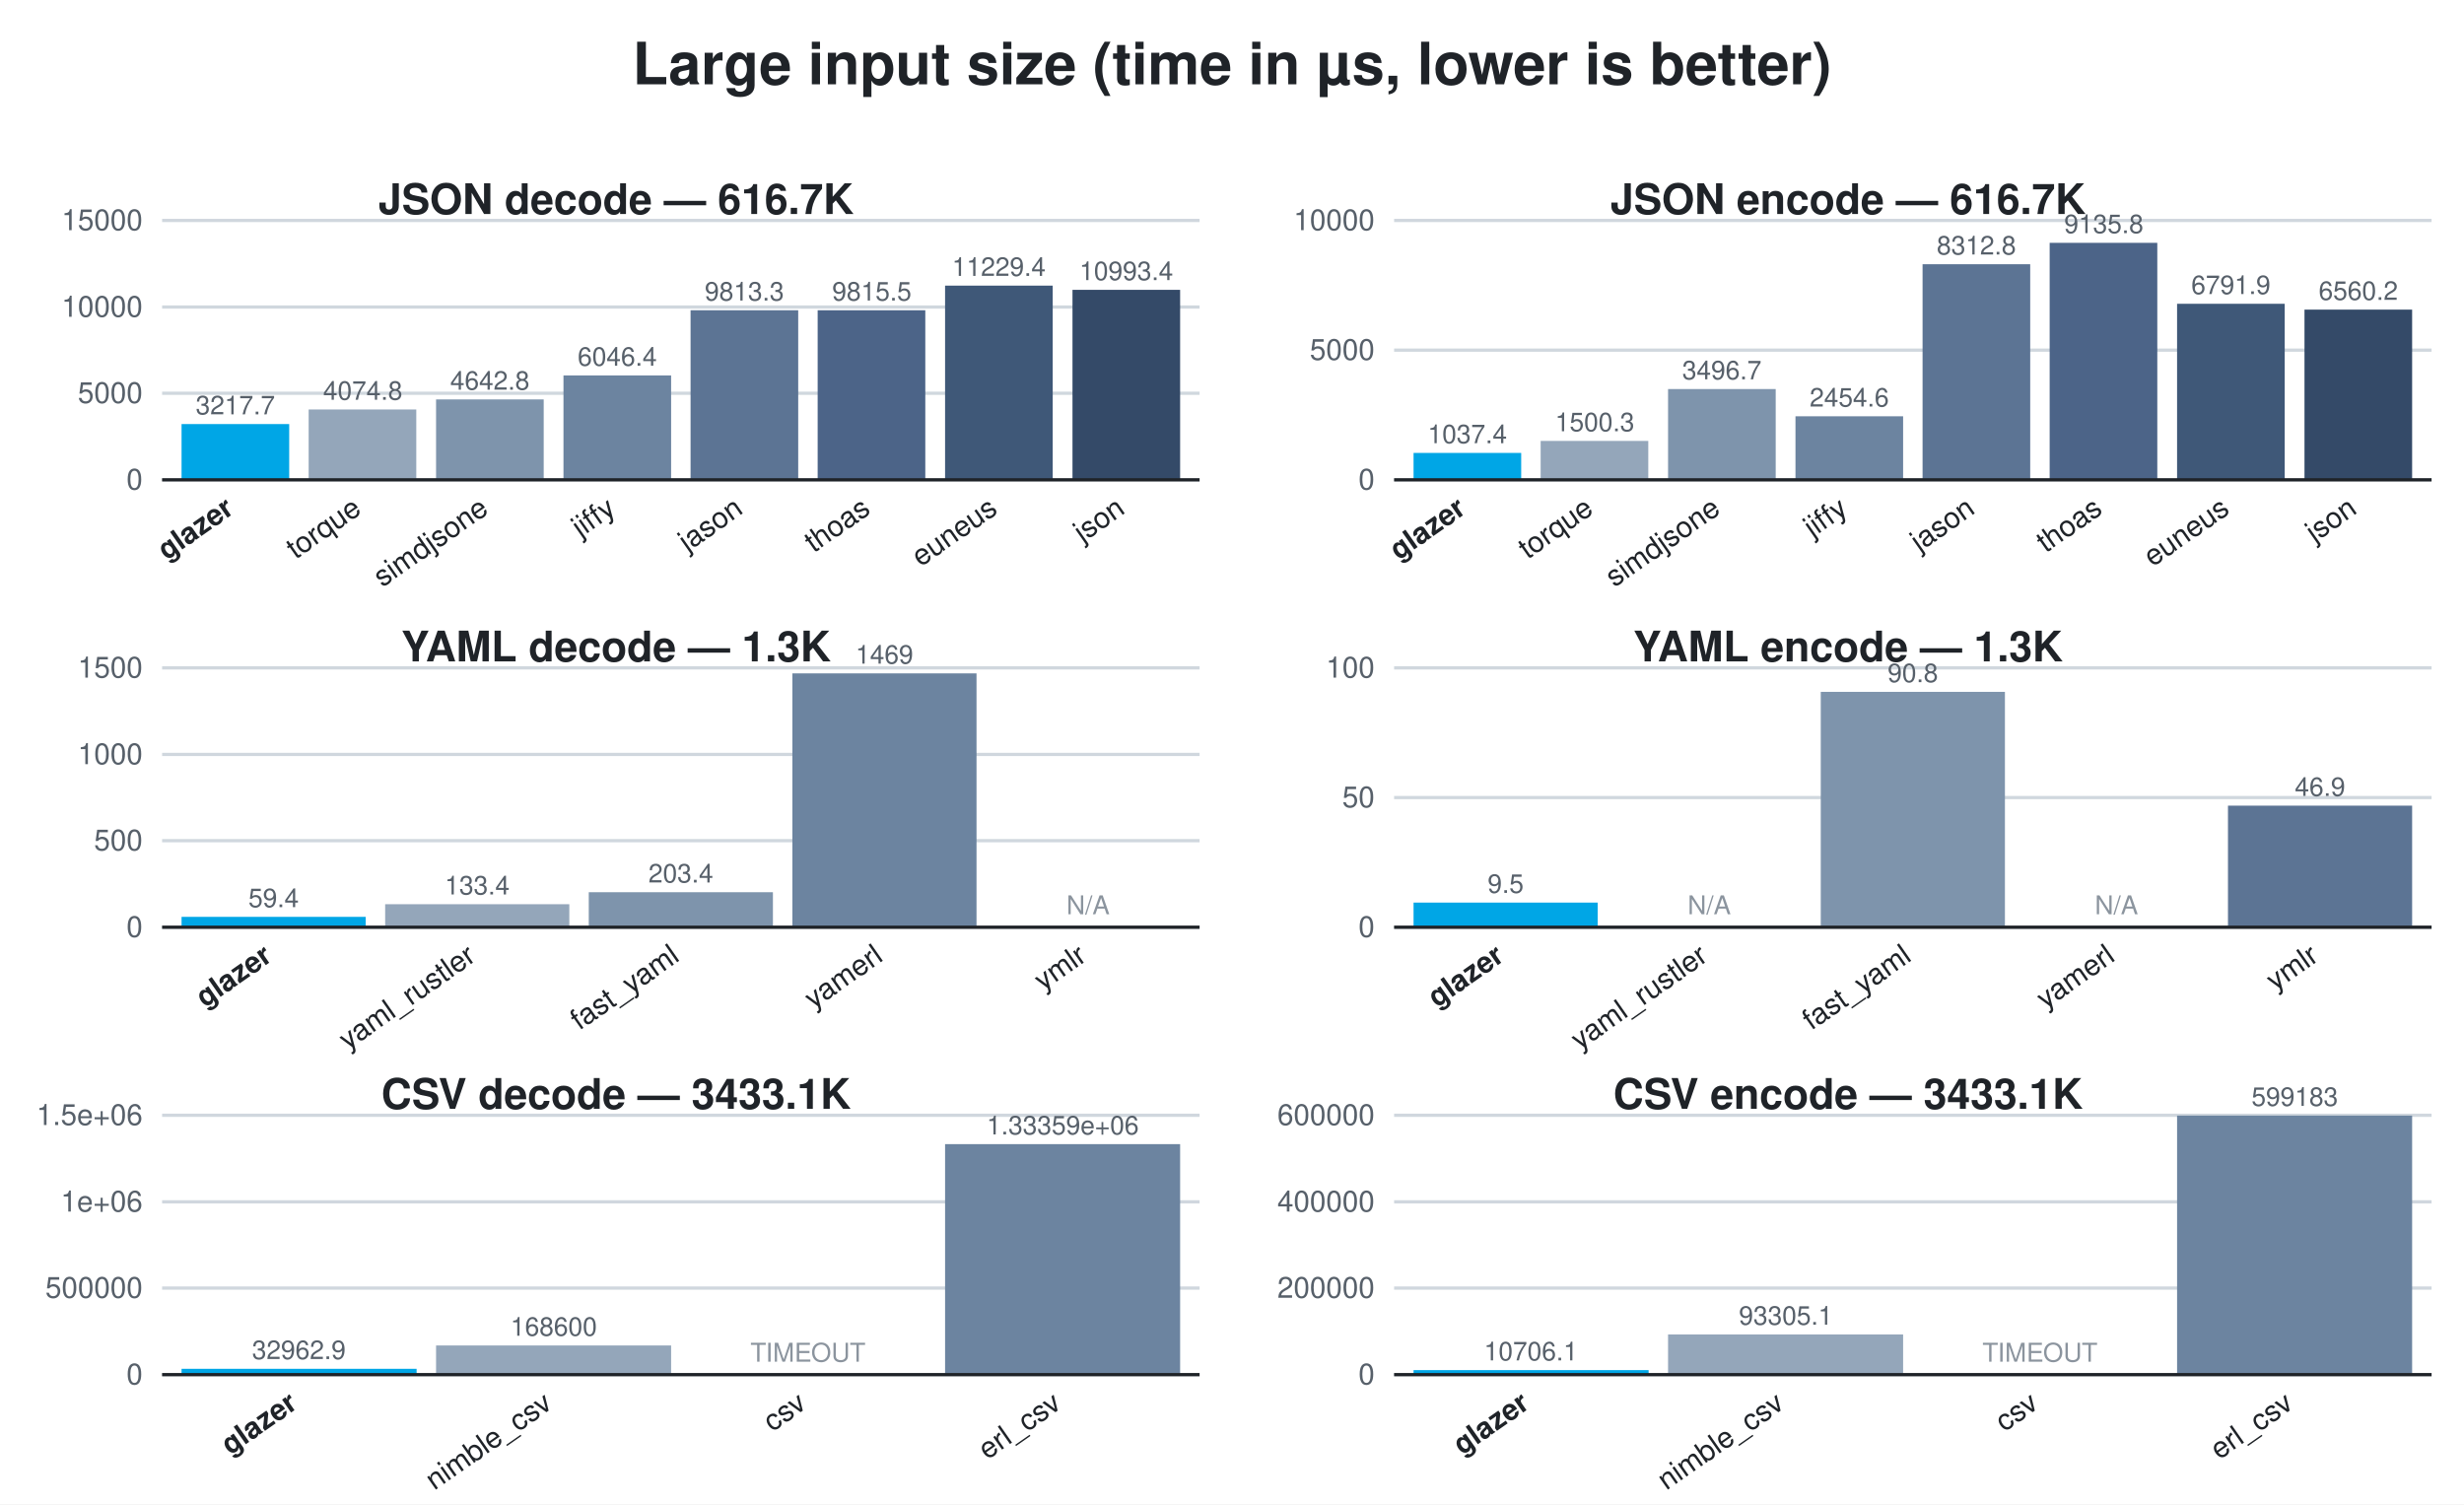
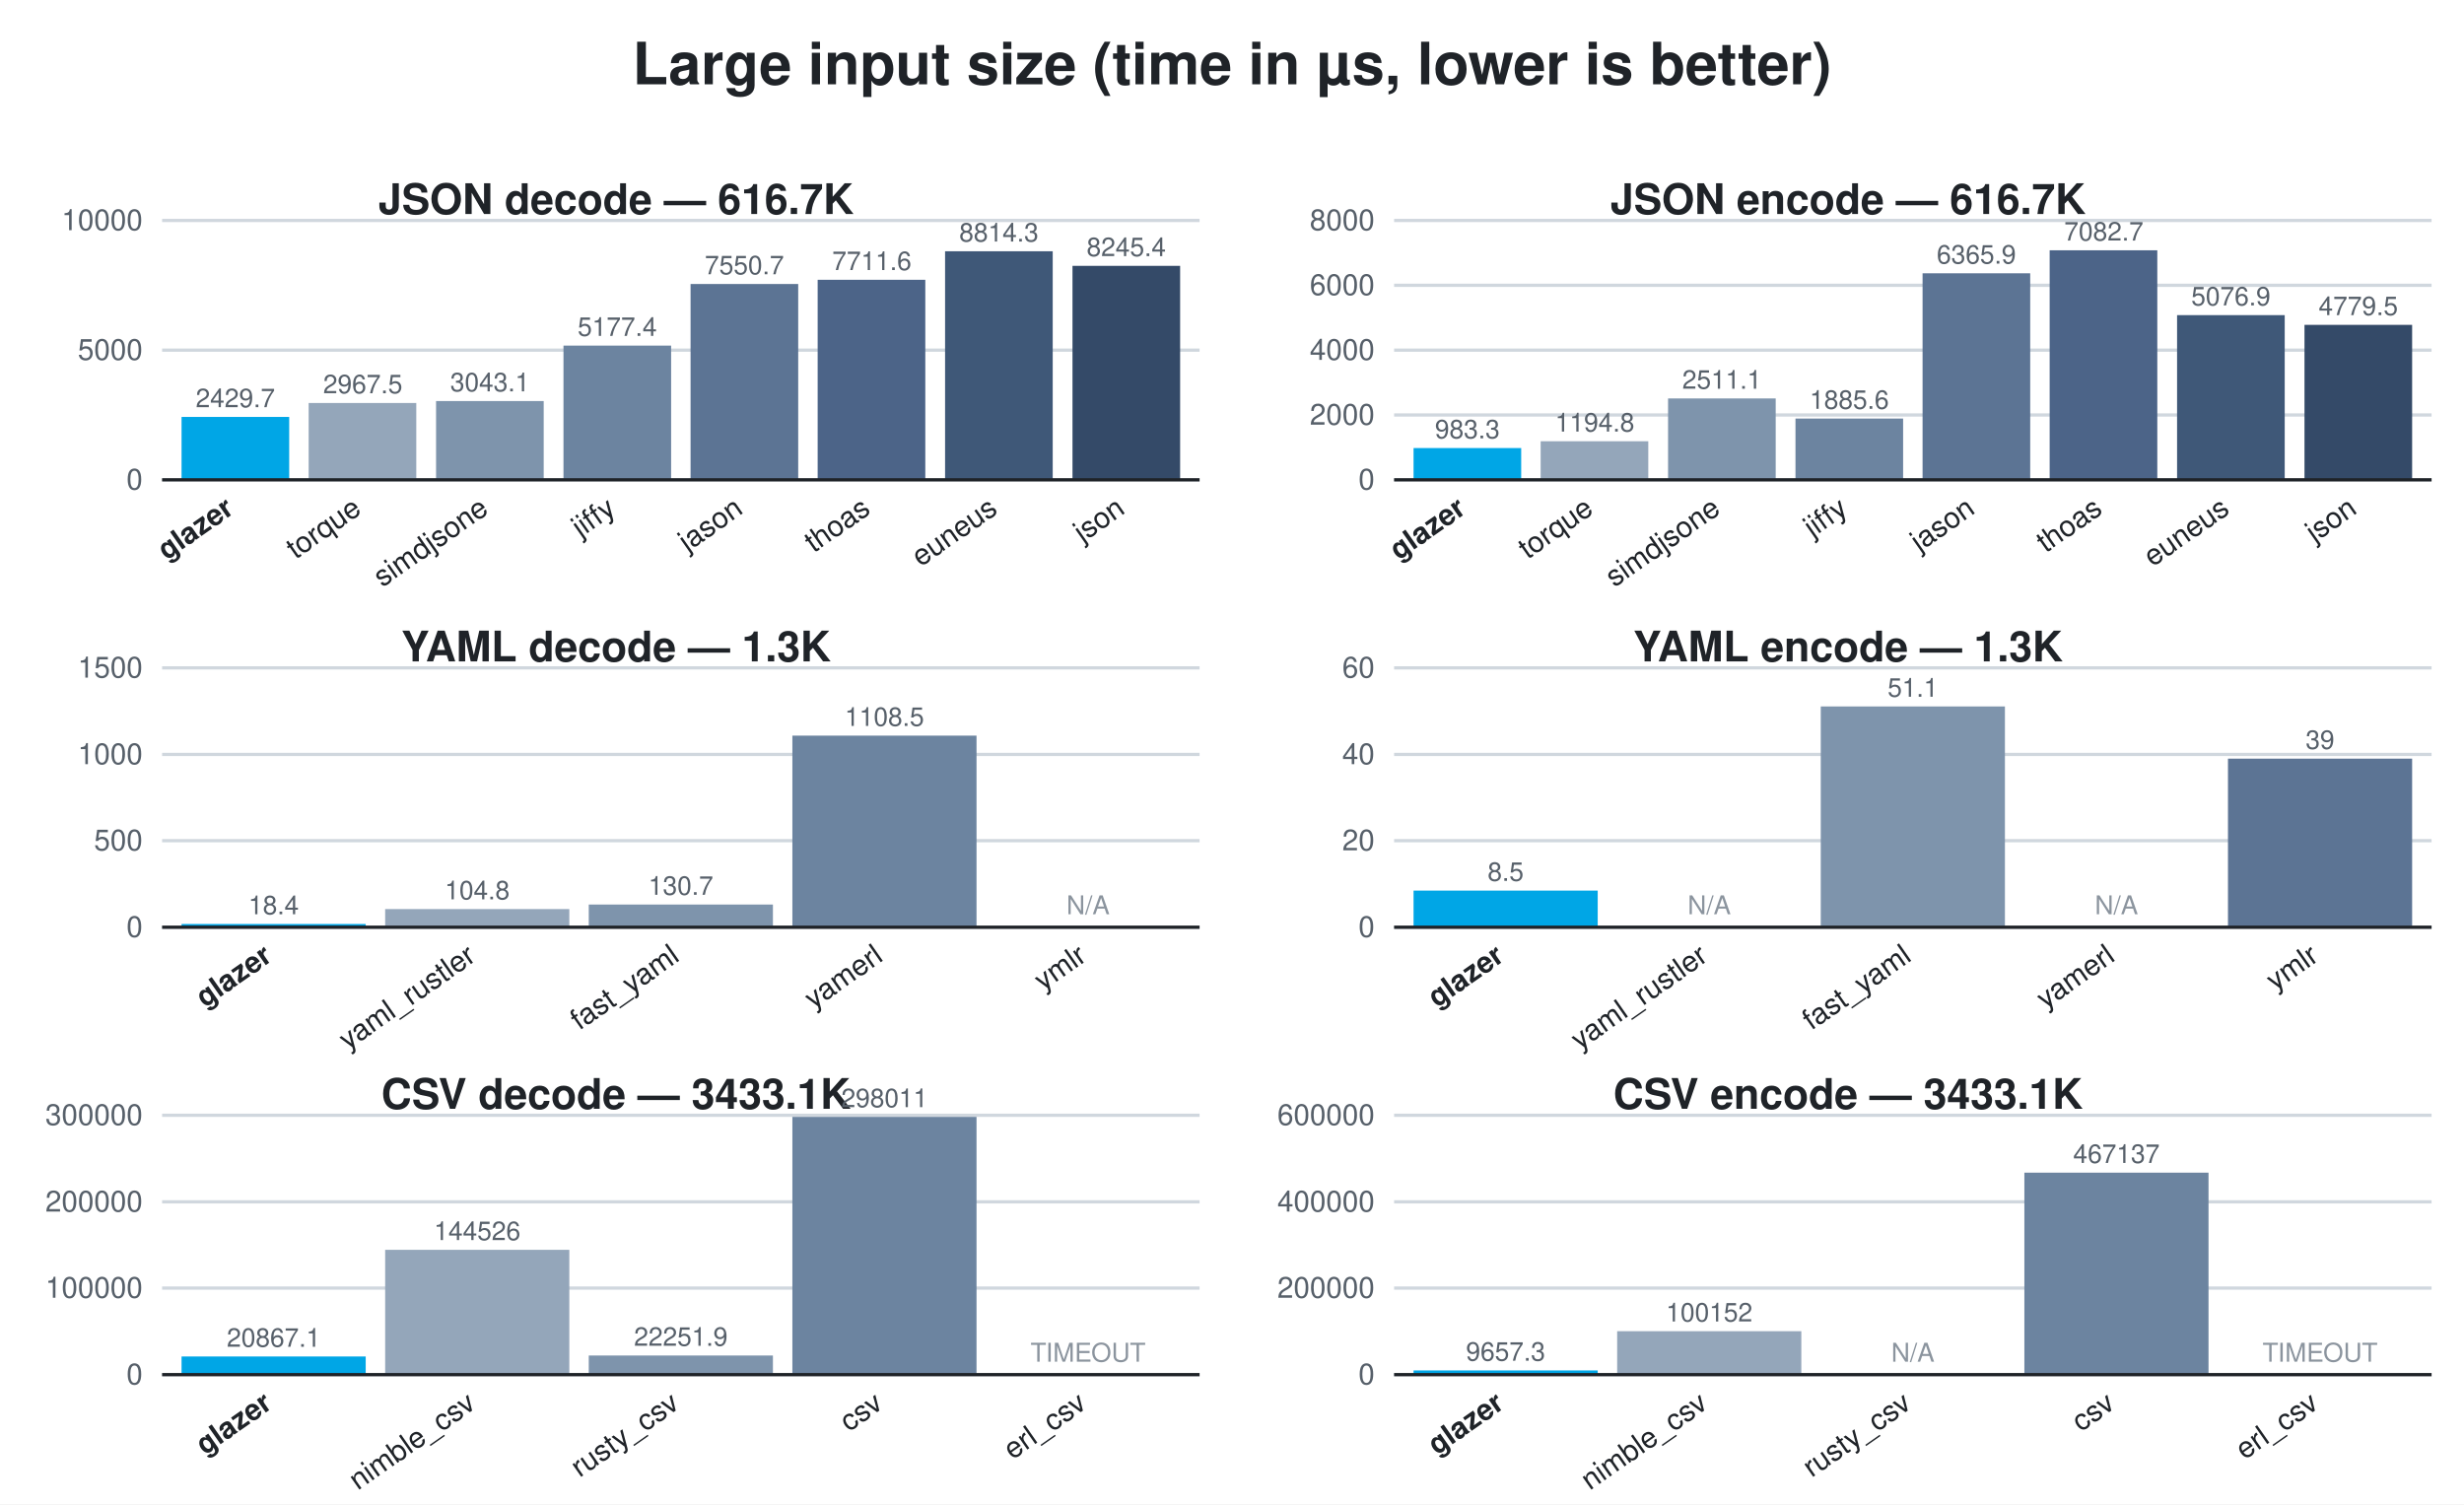
<svg xmlns="http://www.w3.org/2000/svg" width="760" height="464" viewBox="0 0 760 464" font-family="Helvetica, Arial, sans-serif">
  <style>
    .bg     { fill: #ffffff; }
    .fg     { fill: #1f2328; }
    .muted  { fill: #57606a; }
    .faint  { fill: #8b949e; }
    .grid   { stroke: #d0d7de; }
    .axis   { stroke: #1f2328; }
    .bar-0 { fill: #aab8c8; }
    .bar-1 { fill: #94a6ba; }
    .bar-2 { fill: #7e94ac; }
    .bar-3 { fill: #6c84a0; }
    .bar-4 { fill: #5c7494; }
    .bar-5 { fill: #4c6488; }
    .bar-6 { fill: #3f5878; }
    .bar-7 { fill: #344a68; }
    .bar-8 { fill: #2a3c58; }
    .bar-9 { fill: #1f2e48; }
    .bar-glazer { fill: #00a6e6; }
    @media (prefers-color-scheme: dark) {
      .bg     { fill: #0d1117; }
      .fg     { fill: #e6edf3; }
      .muted  { fill: #c9d1d9; }
      .faint  { fill: #8b949e; }
      .grid   { stroke: #30363d; }
      .axis   { stroke: #e6edf3; }
      .bar-0 { fill: #9aacc0; }
      .bar-1 { fill: #8398b0; }
      .bar-2 { fill: #6e84a0; }
      .bar-3 { fill: #5c7290; }
      .bar-4 { fill: #4c6080; }
      .bar-5 { fill: #3e5070; }
      .bar-6 { fill: #324060; }
      .bar-7 { fill: #283450; }
      .bar-8 { fill: #1f2840; }
      .bar-9 { fill: #161c30; }
      .bar-glazer { fill: #00b5fe; }
    }
  </style>
  <rect width="760" height="464" class="bg" />
  <text x="380.0" y="26" text-anchor="middle" font-size="18" font-weight="bold" class="fg">Large input size (time in µs, lower is better)</text>
  <text x="190.0" y="66.0" text-anchor="middle" font-size="13" font-weight="bold" class="fg">JSON decode — 616.7K</text>
  <line x1="50.0" y1="148.0" x2="370.0" y2="148.0" class="grid" stroke-width="1" />
  <text x="44.0" y="151.0" text-anchor="end" font-size="9" class="muted">0</text>
-   <line x1="50.0" y1="121.3" x2="370.0" y2="121.3" class="grid" stroke-width="1" />
-   <text x="44.0" y="124.3" text-anchor="end" font-size="9" class="muted">5000</text>
-   <line x1="50.0" y1="94.7" x2="370.0" y2="94.7" class="grid" stroke-width="1" />
-   <text x="44.0" y="97.7" text-anchor="end" font-size="9" class="muted">10000</text>
+   <line x1="50.0" y1="108.0" x2="370.0" y2="108.0" class="grid" stroke-width="1" />
+   <text x="44.0" y="111.0" text-anchor="end" font-size="9" class="muted">5000</text>
  <line x1="50.0" y1="68.0" x2="370.0" y2="68.0" class="grid" stroke-width="1" />
-   <text x="44.0" y="71.0" text-anchor="end" font-size="9" class="muted">15000</text>
-   <rect x="56.0" y="130.8" width="33.2" height="17.2" class="bar-glazer" />
-   <text x="72.6" y="127.8" text-anchor="middle" font-size="8" class="muted">3217.7</text>
+   <text x="44.0" y="71.0" text-anchor="end" font-size="9" class="muted">10000</text>
+   <rect x="56.0" y="128.6" width="33.2" height="19.4" class="bar-glazer" />
+   <text x="72.6" y="125.6" text-anchor="middle" font-size="8" class="muted">2429.7</text>
  <text x="72.6" y="158.0" text-anchor="end" font-size="9" class="fg" font-weight="bold" transform="rotate(-35 72.6,158.0)">glazer</text>
-   <rect x="95.2" y="126.3" width="33.2" height="21.7" class="bar-1" />
-   <text x="111.9" y="123.3" text-anchor="middle" font-size="8" class="muted">4074.8</text>
+   <rect x="95.2" y="124.3" width="33.2" height="23.7" class="bar-1" />
+   <text x="111.9" y="121.3" text-anchor="middle" font-size="8" class="muted">2967.5</text>
  <text x="111.9" y="158.0" text-anchor="end" font-size="9" class="fg" transform="rotate(-35 111.9,158.0)">torque</text>
-   <rect x="134.5" y="123.2" width="33.2" height="24.8" class="bar-2" />
-   <text x="151.1" y="120.2" text-anchor="middle" font-size="8" class="muted">4642.8</text>
+   <rect x="134.5" y="123.7" width="33.2" height="24.3" class="bar-2" />
+   <text x="151.1" y="120.7" text-anchor="middle" font-size="8" class="muted">3043.1</text>
  <text x="151.1" y="158.0" text-anchor="end" font-size="9" class="fg" transform="rotate(-35 151.1,158.0)">simdjsone</text>
-   <rect x="173.8" y="115.8" width="33.2" height="32.2" class="bar-3" />
-   <text x="190.4" y="112.8" text-anchor="middle" font-size="8" class="muted">6046.4</text>
+   <rect x="173.8" y="106.6" width="33.2" height="41.4" class="bar-3" />
+   <text x="190.4" y="103.6" text-anchor="middle" font-size="8" class="muted">5177.4</text>
  <text x="190.4" y="158.0" text-anchor="end" font-size="9" class="fg" transform="rotate(-35 190.4,158.0)">jiffy</text>
-   <rect x="213.0" y="95.7" width="33.2" height="52.3" class="bar-4" />
-   <text x="229.6" y="92.7" text-anchor="middle" font-size="8" class="muted">9813.3</text>
+   <rect x="213.0" y="87.6" width="33.2" height="60.4" class="bar-4" />
+   <text x="229.6" y="84.6" text-anchor="middle" font-size="8" class="muted">7550.7</text>
  <text x="229.6" y="158.0" text-anchor="end" font-size="9" class="fg" transform="rotate(-35 229.6,158.0)">jason</text>
-   <rect x="252.2" y="95.7" width="33.2" height="52.3" class="bar-5" />
-   <text x="268.9" y="92.7" text-anchor="middle" font-size="8" class="muted">9815.5</text>
+   <rect x="252.2" y="86.3" width="33.2" height="61.7" class="bar-5" />
+   <text x="268.9" y="83.3" text-anchor="middle" font-size="8" class="muted">7711.6</text>
  <text x="268.9" y="158.0" text-anchor="end" font-size="9" class="fg" transform="rotate(-35 268.9,158.0)">thoas</text>
-   <rect x="291.5" y="88.1" width="33.2" height="59.9" class="bar-6" />
-   <text x="308.1" y="85.1" text-anchor="middle" font-size="8" class="muted">11229.4</text>
+   <rect x="291.5" y="77.5" width="33.2" height="70.5" class="bar-6" />
+   <text x="308.1" y="74.5" text-anchor="middle" font-size="8" class="muted">8814.3</text>
  <text x="308.1" y="158.0" text-anchor="end" font-size="9" class="fg" transform="rotate(-35 308.1,158.0)">euneus</text>
-   <rect x="330.8" y="89.4" width="33.2" height="58.6" class="bar-7" />
-   <text x="347.4" y="86.4" text-anchor="middle" font-size="8" class="muted">10993.4</text>
+   <rect x="330.8" y="82.0" width="33.2" height="66.0" class="bar-7" />
+   <text x="347.4" y="79.0" text-anchor="middle" font-size="8" class="muted">8245.4</text>
  <text x="347.4" y="158.0" text-anchor="end" font-size="9" class="fg" transform="rotate(-35 347.4,158.0)">json</text>
  <line x1="50.0" y1="148.0" x2="370.0" y2="148.0" class="axis" stroke-width="1" />
  <text x="570.0" y="66.0" text-anchor="middle" font-size="13" font-weight="bold" class="fg">JSON encode — 616.7K</text>
  <line x1="430.0" y1="148.0" x2="750.0" y2="148.0" class="grid" stroke-width="1" />
  <text x="424.0" y="151.0" text-anchor="end" font-size="9" class="muted">0</text>
+   <line x1="430.0" y1="128.0" x2="750.0" y2="128.0" class="grid" stroke-width="1" />
+   <text x="424.0" y="131.0" text-anchor="end" font-size="9" class="muted">2000</text>
  <line x1="430.0" y1="108.0" x2="750.0" y2="108.0" class="grid" stroke-width="1" />
-   <text x="424.0" y="111.0" text-anchor="end" font-size="9" class="muted">5000</text>
+   <text x="424.0" y="111.0" text-anchor="end" font-size="9" class="muted">4000</text>
+   <line x1="430.0" y1="88.0" x2="750.0" y2="88.0" class="grid" stroke-width="1" />
+   <text x="424.0" y="91.0" text-anchor="end" font-size="9" class="muted">6000</text>
  <line x1="430.0" y1="68.0" x2="750.0" y2="68.0" class="grid" stroke-width="1" />
-   <text x="424.0" y="71.0" text-anchor="end" font-size="9" class="muted">10000</text>
-   <rect x="436.0" y="139.7" width="33.2" height="8.3" class="bar-glazer" />
-   <text x="452.6" y="136.7" text-anchor="middle" font-size="8" class="muted">1037.4</text>
+   <text x="424.0" y="71.0" text-anchor="end" font-size="9" class="muted">8000</text>
+   <rect x="436.0" y="138.2" width="33.2" height="9.8" class="bar-glazer" />
+   <text x="452.6" y="135.2" text-anchor="middle" font-size="8" class="muted">983.3</text>
  <text x="452.6" y="158.0" text-anchor="end" font-size="9" class="fg" font-weight="bold" transform="rotate(-35 452.6,158.0)">glazer</text>
-   <rect x="475.2" y="136.0" width="33.2" height="12.0" class="bar-1" />
-   <text x="491.9" y="133.0" text-anchor="middle" font-size="8" class="muted">1500.3</text>
+   <rect x="475.2" y="136.1" width="33.2" height="11.9" class="bar-1" />
+   <text x="491.9" y="133.1" text-anchor="middle" font-size="8" class="muted">1194.8</text>
  <text x="491.9" y="158.0" text-anchor="end" font-size="9" class="fg" transform="rotate(-35 491.9,158.0)">torque</text>
-   <rect x="514.5" y="120.0" width="33.2" height="28.0" class="bar-2" />
-   <text x="531.1" y="117.0" text-anchor="middle" font-size="8" class="muted">3496.7</text>
+   <rect x="514.5" y="122.9" width="33.2" height="25.1" class="bar-2" />
+   <text x="531.1" y="119.9" text-anchor="middle" font-size="8" class="muted">2511.1</text>
  <text x="531.1" y="158.0" text-anchor="end" font-size="9" class="fg" transform="rotate(-35 531.1,158.0)">simdjsone</text>
-   <rect x="553.8" y="128.4" width="33.2" height="19.6" class="bar-3" />
-   <text x="570.4" y="125.4" text-anchor="middle" font-size="8" class="muted">2454.6</text>
+   <rect x="553.8" y="129.1" width="33.2" height="18.9" class="bar-3" />
+   <text x="570.4" y="126.1" text-anchor="middle" font-size="8" class="muted">1885.6</text>
  <text x="570.4" y="158.0" text-anchor="end" font-size="9" class="fg" transform="rotate(-35 570.4,158.0)">jiffy</text>
-   <rect x="593.0" y="81.5" width="33.2" height="66.5" class="bar-4" />
-   <text x="609.6" y="78.5" text-anchor="middle" font-size="8" class="muted">8312.8</text>
+   <rect x="593.0" y="84.3" width="33.2" height="63.7" class="bar-4" />
+   <text x="609.6" y="81.3" text-anchor="middle" font-size="8" class="muted">6365.9</text>
  <text x="609.6" y="158.0" text-anchor="end" font-size="9" class="fg" transform="rotate(-35 609.6,158.0)">jason</text>
-   <rect x="632.2" y="74.9" width="33.2" height="73.1" class="bar-5" />
-   <text x="648.9" y="71.9" text-anchor="middle" font-size="8" class="muted">9135.8</text>
+   <rect x="632.2" y="77.2" width="33.2" height="70.8" class="bar-5" />
+   <text x="648.9" y="74.2" text-anchor="middle" font-size="8" class="muted">7082.7</text>
  <text x="648.9" y="158.0" text-anchor="end" font-size="9" class="fg" transform="rotate(-35 648.9,158.0)">thoas</text>
-   <rect x="671.5" y="93.7" width="33.2" height="54.3" class="bar-6" />
-   <text x="688.1" y="90.7" text-anchor="middle" font-size="8" class="muted">6791.9</text>
+   <rect x="671.5" y="97.2" width="33.2" height="50.8" class="bar-6" />
+   <text x="688.1" y="94.2" text-anchor="middle" font-size="8" class="muted">5076.9</text>
  <text x="688.1" y="158.0" text-anchor="end" font-size="9" class="fg" transform="rotate(-35 688.1,158.0)">euneus</text>
-   <rect x="710.8" y="95.5" width="33.2" height="52.5" class="bar-7" />
-   <text x="727.4" y="92.5" text-anchor="middle" font-size="8" class="muted">6560.2</text>
+   <rect x="710.8" y="100.2" width="33.2" height="47.8" class="bar-7" />
+   <text x="727.4" y="97.2" text-anchor="middle" font-size="8" class="muted">4779.5</text>
  <text x="727.4" y="158.0" text-anchor="end" font-size="9" class="fg" transform="rotate(-35 727.4,158.0)">json</text>
  <line x1="430.0" y1="148.0" x2="750.0" y2="148.0" class="axis" stroke-width="1" />
  <text x="190.0" y="204.0" text-anchor="middle" font-size="13" font-weight="bold" class="fg">YAML decode — 1.3K</text>
  <line x1="50.0" y1="286.0" x2="370.0" y2="286.0" class="grid" stroke-width="1" />
  <text x="44.0" y="289.0" text-anchor="end" font-size="9" class="muted">0</text>
  <line x1="50.0" y1="259.3" x2="370.0" y2="259.3" class="grid" stroke-width="1" />
  <text x="44.0" y="262.3" text-anchor="end" font-size="9" class="muted">500</text>
  <line x1="50.0" y1="232.7" x2="370.0" y2="232.7" class="grid" stroke-width="1" />
  <text x="44.0" y="235.7" text-anchor="end" font-size="9" class="muted">1000</text>
  <line x1="50.0" y1="206.0" x2="370.0" y2="206.0" class="grid" stroke-width="1" />
  <text x="44.0" y="209.0" text-anchor="end" font-size="9" class="muted">1500</text>
-   <rect x="56.0" y="282.8" width="56.8" height="3.2" class="bar-glazer" />
-   <text x="84.4" y="279.8" text-anchor="middle" font-size="8" class="muted">59.4</text>
+   <rect x="56.0" y="285.0" width="56.8" height="1.0" class="bar-glazer" />
+   <text x="84.4" y="282.0" text-anchor="middle" font-size="8" class="muted">18.4</text>
  <text x="84.4" y="296.0" text-anchor="end" font-size="9" class="fg" font-weight="bold" transform="rotate(-35 84.4,296.0)">glazer</text>
-   <rect x="118.8" y="278.9" width="56.8" height="7.1" class="bar-1" />
-   <text x="147.2" y="275.9" text-anchor="middle" font-size="8" class="muted">133.4</text>
+   <rect x="118.8" y="280.4" width="56.8" height="5.6" class="bar-1" />
+   <text x="147.2" y="277.4" text-anchor="middle" font-size="8" class="muted">104.8</text>
  <text x="147.2" y="296.0" text-anchor="end" font-size="9" class="fg" transform="rotate(-35 147.2,296.0)">yaml_rustler</text>
-   <rect x="181.6" y="275.2" width="56.8" height="10.8" class="bar-2" />
-   <text x="210.0" y="272.2" text-anchor="middle" font-size="8" class="muted">203.4</text>
+   <rect x="181.6" y="279.0" width="56.8" height="7.0" class="bar-2" />
+   <text x="210.0" y="276.0" text-anchor="middle" font-size="8" class="muted">130.7</text>
  <text x="210.0" y="296.0" text-anchor="end" font-size="9" class="fg" transform="rotate(-35 210.0,296.0)">fast_yaml</text>
-   <rect x="244.4" y="207.7" width="56.8" height="78.3" class="bar-3" />
-   <text x="272.8" y="204.7" text-anchor="middle" font-size="8" class="muted">1469</text>
+   <rect x="244.4" y="226.9" width="56.8" height="59.1" class="bar-3" />
+   <text x="272.8" y="223.9" text-anchor="middle" font-size="8" class="muted">1108.5</text>
  <text x="272.8" y="296.0" text-anchor="end" font-size="9" class="fg" transform="rotate(-35 272.8,296.0)">yamerl</text>
  <text x="335.6" y="282.0" text-anchor="middle" font-size="8" class="faint">N/A</text>
  <text x="335.6" y="296.0" text-anchor="end" font-size="9" class="fg" transform="rotate(-35 335.6,296.0)">ymlr</text>
  <line x1="50.0" y1="286.0" x2="370.0" y2="286.0" class="axis" stroke-width="1" />
  <text x="570.0" y="204.0" text-anchor="middle" font-size="13" font-weight="bold" class="fg">YAML encode — 1.3K</text>
  <line x1="430.0" y1="286.0" x2="750.0" y2="286.0" class="grid" stroke-width="1" />
  <text x="424.0" y="289.0" text-anchor="end" font-size="9" class="muted">0</text>
-   <line x1="430.0" y1="246.0" x2="750.0" y2="246.0" class="grid" stroke-width="1" />
-   <text x="424.0" y="249.0" text-anchor="end" font-size="9" class="muted">50</text>
+   <line x1="430.0" y1="259.3" x2="750.0" y2="259.3" class="grid" stroke-width="1" />
+   <text x="424.0" y="262.3" text-anchor="end" font-size="9" class="muted">20</text>
+   <line x1="430.0" y1="232.7" x2="750.0" y2="232.7" class="grid" stroke-width="1" />
+   <text x="424.0" y="235.7" text-anchor="end" font-size="9" class="muted">40</text>
  <line x1="430.0" y1="206.0" x2="750.0" y2="206.0" class="grid" stroke-width="1" />
-   <text x="424.0" y="209.0" text-anchor="end" font-size="9" class="muted">100</text>
-   <rect x="436.0" y="278.4" width="56.8" height="7.6" class="bar-glazer" />
-   <text x="464.4" y="275.4" text-anchor="middle" font-size="8" class="muted">9.5</text>
+   <text x="424.0" y="209.0" text-anchor="end" font-size="9" class="muted">60</text>
+   <rect x="436.0" y="274.7" width="56.8" height="11.3" class="bar-glazer" />
+   <text x="464.4" y="271.7" text-anchor="middle" font-size="8" class="muted">8.5</text>
  <text x="464.4" y="296.0" text-anchor="end" font-size="9" class="fg" font-weight="bold" transform="rotate(-35 464.4,296.0)">glazer</text>
  <text x="527.2" y="282.0" text-anchor="middle" font-size="8" class="faint">N/A</text>
  <text x="527.2" y="296.0" text-anchor="end" font-size="9" class="fg" transform="rotate(-35 527.2,296.0)">yaml_rustler</text>
-   <rect x="561.6" y="213.4" width="56.8" height="72.6" class="bar-2" />
-   <text x="590.0" y="210.4" text-anchor="middle" font-size="8" class="muted">90.8</text>
+   <rect x="561.6" y="217.9" width="56.8" height="68.1" class="bar-2" />
+   <text x="590.0" y="214.9" text-anchor="middle" font-size="8" class="muted">51.1</text>
  <text x="590.0" y="296.0" text-anchor="end" font-size="9" class="fg" transform="rotate(-35 590.0,296.0)">fast_yaml</text>
  <text x="652.8" y="282.0" text-anchor="middle" font-size="8" class="faint">N/A</text>
  <text x="652.8" y="296.0" text-anchor="end" font-size="9" class="fg" transform="rotate(-35 652.8,296.0)">yamerl</text>
-   <rect x="687.2" y="248.5" width="56.8" height="37.5" class="bar-4" />
-   <text x="715.6" y="245.5" text-anchor="middle" font-size="8" class="muted">46.9</text>
+   <rect x="687.2" y="234.0" width="56.8" height="52.0" class="bar-4" />
+   <text x="715.6" y="231.0" text-anchor="middle" font-size="8" class="muted">39</text>
  <text x="715.6" y="296.0" text-anchor="end" font-size="9" class="fg" transform="rotate(-35 715.6,296.0)">ymlr</text>
  <line x1="430.0" y1="286.0" x2="750.0" y2="286.0" class="axis" stroke-width="1" />
  <text x="190.0" y="342.0" text-anchor="middle" font-size="13" font-weight="bold" class="fg">CSV decode — 3433.1K</text>
  <line x1="50.0" y1="424.0" x2="370.0" y2="424.0" class="grid" stroke-width="1" />
  <text x="44.0" y="427.0" text-anchor="end" font-size="9" class="muted">0</text>
  <line x1="50.0" y1="397.3" x2="370.0" y2="397.3" class="grid" stroke-width="1" />
-   <text x="44.0" y="400.3" text-anchor="end" font-size="9" class="muted">500000</text>
+   <text x="44.0" y="400.3" text-anchor="end" font-size="9" class="muted">100000</text>
  <line x1="50.0" y1="370.7" x2="370.0" y2="370.7" class="grid" stroke-width="1" />
-   <text x="44.0" y="373.7" text-anchor="end" font-size="9" class="muted">1e+06</text>
+   <text x="44.0" y="373.7" text-anchor="end" font-size="9" class="muted">200000</text>
  <line x1="50.0" y1="344.0" x2="370.0" y2="344.0" class="grid" stroke-width="1" />
-   <text x="44.0" y="347.0" text-anchor="end" font-size="9" class="muted">1.5e+06</text>
-   <rect x="56.0" y="422.2" width="72.5" height="1.8" class="bar-glazer" />
-   <text x="92.2" y="419.2" text-anchor="middle" font-size="8" class="muted">32962.9</text>
-   <text x="92.2" y="434.0" text-anchor="end" font-size="9" class="fg" font-weight="bold" transform="rotate(-35 92.2,434.0)">glazer</text>
-   <rect x="134.5" y="415.0" width="72.5" height="9.0" class="bar-1" />
-   <text x="170.8" y="412.0" text-anchor="middle" font-size="8" class="muted">168600</text>
-   <text x="170.8" y="434.0" text-anchor="end" font-size="9" class="fg" transform="rotate(-35 170.8,434.0)">nimble_csv</text>
-   <text x="249.2" y="420.0" text-anchor="middle" font-size="8" class="faint">TIMEOUT</text>
-   <text x="249.2" y="434.0" text-anchor="end" font-size="9" class="fg" transform="rotate(-35 249.2,434.0)">csv</text>
-   <rect x="291.5" y="352.9" width="72.5" height="71.1" class="bar-3" />
-   <text x="327.8" y="349.9" text-anchor="middle" font-size="8" class="muted">1.33359e+06</text>
-   <text x="327.8" y="434.0" text-anchor="end" font-size="9" class="fg" transform="rotate(-35 327.8,434.0)">erl_csv</text>
+   <text x="44.0" y="347.0" text-anchor="end" font-size="9" class="muted">300000</text>
+   <rect x="56.0" y="418.4" width="56.8" height="5.6" class="bar-glazer" />
+   <text x="84.4" y="415.4" text-anchor="middle" font-size="8" class="muted">20867.1</text>
+   <text x="84.4" y="434.0" text-anchor="end" font-size="9" class="fg" font-weight="bold" transform="rotate(-35 84.4,434.0)">glazer</text>
+   <rect x="118.8" y="385.5" width="56.8" height="38.5" class="bar-1" />
+   <text x="147.2" y="382.5" text-anchor="middle" font-size="8" class="muted">144526</text>
+   <text x="147.2" y="434.0" text-anchor="end" font-size="9" class="fg" transform="rotate(-35 147.2,434.0)">nimble_csv</text>
+   <rect x="181.6" y="418.1" width="56.8" height="5.9" class="bar-2" />
+   <text x="210.0" y="415.1" text-anchor="middle" font-size="8" class="muted">22251.9</text>
+   <text x="210.0" y="434.0" text-anchor="end" font-size="9" class="fg" transform="rotate(-35 210.0,434.0)">rusty_csv</text>
+   <rect x="244.4" y="344.5" width="56.8" height="79.5" class="bar-3" />
+   <text x="272.8" y="341.5" text-anchor="middle" font-size="8" class="muted">298011</text>
+   <text x="272.8" y="434.0" text-anchor="end" font-size="9" class="fg" transform="rotate(-35 272.8,434.0)">csv</text>
+   <text x="335.6" y="420.0" text-anchor="middle" font-size="8" class="faint">TIMEOUT</text>
+   <text x="335.6" y="434.0" text-anchor="end" font-size="9" class="fg" transform="rotate(-35 335.6,434.0)">erl_csv</text>
  <line x1="50.0" y1="424.0" x2="370.0" y2="424.0" class="axis" stroke-width="1" />
  <text x="570.0" y="342.0" text-anchor="middle" font-size="13" font-weight="bold" class="fg">CSV encode — 3433.1K</text>
  <line x1="430.0" y1="424.0" x2="750.0" y2="424.0" class="grid" stroke-width="1" />
  <text x="424.0" y="427.0" text-anchor="end" font-size="9" class="muted">0</text>
  <line x1="430.0" y1="397.3" x2="750.0" y2="397.3" class="grid" stroke-width="1" />
  <text x="424.0" y="400.3" text-anchor="end" font-size="9" class="muted">200000</text>
  <line x1="430.0" y1="370.7" x2="750.0" y2="370.7" class="grid" stroke-width="1" />
  <text x="424.0" y="373.7" text-anchor="end" font-size="9" class="muted">400000</text>
  <line x1="430.0" y1="344.0" x2="750.0" y2="344.0" class="grid" stroke-width="1" />
  <text x="424.0" y="347.0" text-anchor="end" font-size="9" class="muted">600000</text>
-   <rect x="436.0" y="422.6" width="72.5" height="1.4" class="bar-glazer" />
-   <text x="472.2" y="419.6" text-anchor="middle" font-size="8" class="muted">10706.1</text>
-   <text x="472.2" y="434.0" text-anchor="end" font-size="9" class="fg" font-weight="bold" transform="rotate(-35 472.2,434.0)">glazer</text>
-   <rect x="514.5" y="411.6" width="72.5" height="12.4" class="bar-1" />
-   <text x="550.8" y="408.6" text-anchor="middle" font-size="8" class="muted">93305.1</text>
-   <text x="550.8" y="434.0" text-anchor="end" font-size="9" class="fg" transform="rotate(-35 550.8,434.0)">nimble_csv</text>
-   <text x="629.2" y="420.0" text-anchor="middle" font-size="8" class="faint">TIMEOUT</text>
-   <text x="629.2" y="434.0" text-anchor="end" font-size="9" class="fg" transform="rotate(-35 629.2,434.0)">csv</text>
-   <rect x="671.5" y="344.1" width="72.5" height="79.9" class="bar-3" />
-   <text x="707.8" y="341.1" text-anchor="middle" font-size="8" class="muted">599183</text>
-   <text x="707.8" y="434.0" text-anchor="end" font-size="9" class="fg" transform="rotate(-35 707.8,434.0)">erl_csv</text>
+   <rect x="436.0" y="422.7" width="56.8" height="1.3" class="bar-glazer" />
+   <text x="464.4" y="419.7" text-anchor="middle" font-size="8" class="muted">9657.3</text>
+   <text x="464.4" y="434.0" text-anchor="end" font-size="9" class="fg" font-weight="bold" transform="rotate(-35 464.4,434.0)">glazer</text>
+   <rect x="498.8" y="410.6" width="56.8" height="13.4" class="bar-1" />
+   <text x="527.2" y="407.6" text-anchor="middle" font-size="8" class="muted">100152</text>
+   <text x="527.2" y="434.0" text-anchor="end" font-size="9" class="fg" transform="rotate(-35 527.2,434.0)">nimble_csv</text>
+   <text x="590.0" y="420.0" text-anchor="middle" font-size="8" class="faint">N/A</text>
+   <text x="590.0" y="434.0" text-anchor="end" font-size="9" class="fg" transform="rotate(-35 590.0,434.0)">rusty_csv</text>
+   <rect x="624.4" y="361.7" width="56.8" height="62.3" class="bar-3" />
+   <text x="652.8" y="358.7" text-anchor="middle" font-size="8" class="muted">467137</text>
+   <text x="652.8" y="434.0" text-anchor="end" font-size="9" class="fg" transform="rotate(-35 652.8,434.0)">csv</text>
+   <text x="715.6" y="420.0" text-anchor="middle" font-size="8" class="faint">TIMEOUT</text>
+   <text x="715.6" y="434.0" text-anchor="end" font-size="9" class="fg" transform="rotate(-35 715.6,434.0)">erl_csv</text>
  <line x1="430.0" y1="424.0" x2="750.0" y2="424.0" class="axis" stroke-width="1" />
</svg>
